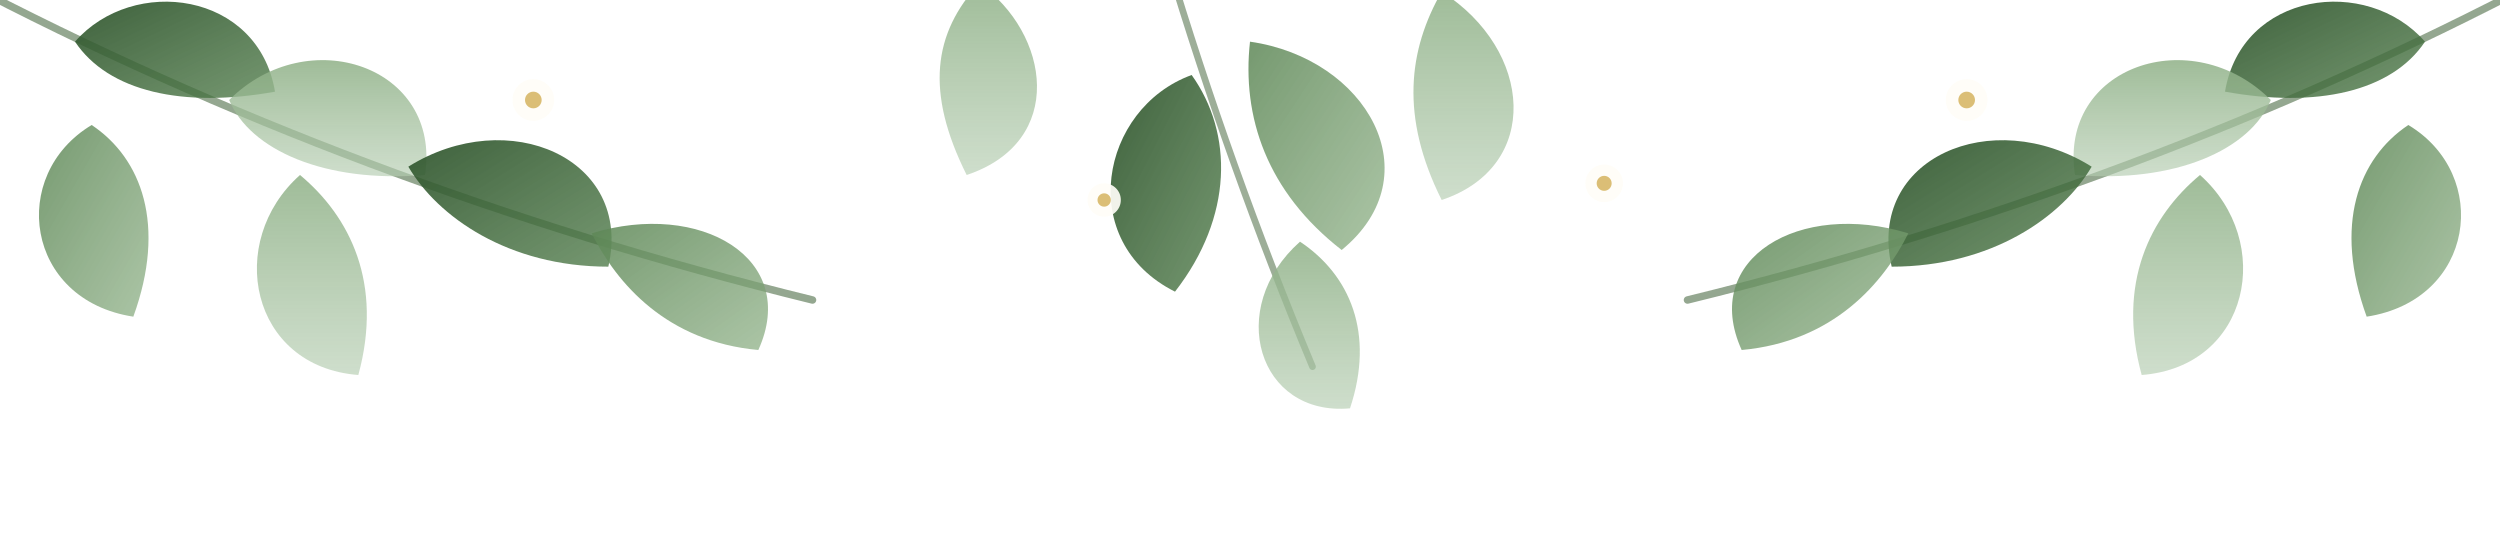
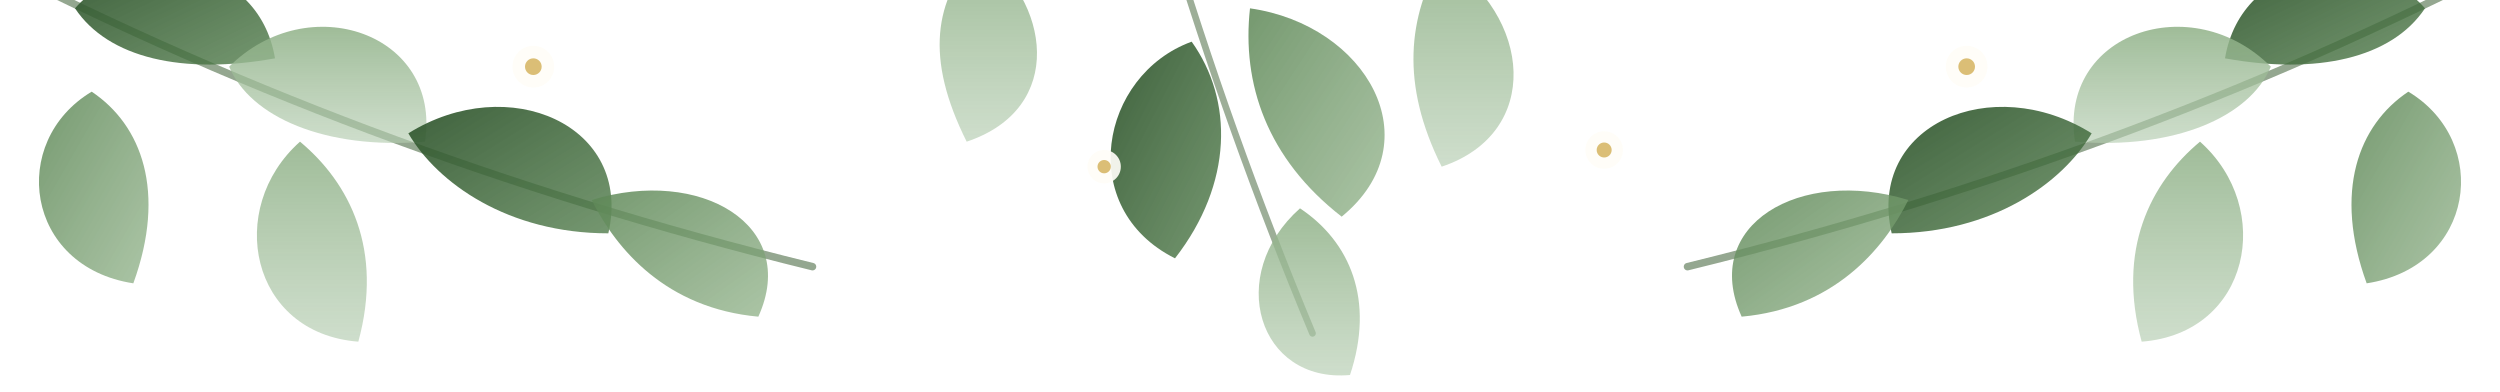
- <svg xmlns="http://www.w3.org/2000/svg" viewBox="0 0 600 130" fill="none">
+ <svg xmlns="http://www.w3.org/2000/svg" viewBox="0 8 600 94" fill="none">
  <defs>
    <linearGradient id="leafDark" x1="0" y1="0" x2="1" y2="1">
      <stop offset="0%" stop-color="#2d532b" stop-opacity="0.92" />
      <stop offset="100%" stop-color="#4e7a48" stop-opacity="0.78" />
    </linearGradient>
    <linearGradient id="leafMid" x1="0" y1="0" x2="1" y2="1">
      <stop offset="0%" stop-color="#5d8756" stop-opacity="0.85" />
      <stop offset="100%" stop-color="#87ab7f" stop-opacity="0.7" />
    </linearGradient>
    <linearGradient id="leafSage" x1="0" y1="0" x2="0" y2="1">
      <stop offset="0%" stop-color="#8eb086" stop-opacity="0.85" />
      <stop offset="100%" stop-color="#b4ccb0" stop-opacity="0.65" />
    </linearGradient>
  </defs>
  <path d="M-10 -5 Q85 45 195 72" stroke="#5b7854" stroke-width="1.8" stroke-linecap="round" opacity="0.65" />
  <path d="M18 10 C32 -6, 62 -2, 66 22 C44 26, 26 22, 18 10Z" fill="url(#leafDark)" />
  <path d="M55 24 C74 5, 106 16, 102 42 C78 44, 60 36, 55 24Z" fill="url(#leafSage)" />
  <path d="M22 30 C2 42, 6 72, 32 76 C40 54, 34 38, 22 30Z" fill="url(#leafMid)" />
  <path d="M98 40 C122 25, 152 38, 146 64 C122 64, 105 52, 98 40Z" fill="url(#leafDark)" />
  <path d="M72 42 C54 58, 60 88, 86 90 C92 68, 84 52, 72 42Z" fill="url(#leafSage)" />
  <path d="M142 56 C168 48, 192 62, 182 84 C160 82, 148 68, 142 56Z" fill="url(#leafMid)" />
  <path d="M280 -10 Q295 40 315 88" stroke="#5b7854" stroke-width="1.6" stroke-linecap="round" opacity="0.6" />
  <path d="M235 -4 C252 8, 256 34, 232 42 C222 22, 224 8, 235 -4Z" fill="url(#leafSage)" />
  <path d="M286 18 C264 26, 258 58, 282 70 C296 52, 296 32, 286 18Z" fill="url(#leafDark)" />
  <path d="M300 10 C328 14, 344 42, 322 60 C304 46, 298 28, 300 10Z" fill="url(#leafMid)" />
  <path d="M346 -2 C368 12, 370 40, 346 48 C336 28, 338 12, 346 -2Z" fill="url(#leafSage)" />
  <path d="M312 58 C294 74, 302 100, 324 98 C330 80, 324 66, 312 58Z" fill="url(#leafSage)" />
  <path d="M610 -5 Q515 45 405 72" stroke="#5b7854" stroke-width="1.8" stroke-linecap="round" opacity="0.65" />
  <path d="M582 10 C568 -6, 538 -2, 534 22 C556 26, 574 22, 582 10Z" fill="url(#leafDark)" />
  <path d="M545 24 C526 5, 494 16, 498 42 C522 44, 540 36, 545 24Z" fill="url(#leafSage)" />
  <path d="M578 30 C598 42, 594 72, 568 76 C560 54, 566 38, 578 30Z" fill="url(#leafMid)" />
  <path d="M502 40 C478 25, 448 38, 454 64 C478 64, 495 52, 502 40Z" fill="url(#leafDark)" />
  <path d="M528 42 C546 58, 540 88, 514 90 C508 68, 516 52, 528 42Z" fill="url(#leafSage)" />
  <path d="M458 56 C432 48, 408 62, 418 84 C440 82, 452 68, 458 56Z" fill="url(#leafMid)" />
  <g opacity="0.92">
    <circle cx="128" cy="24" r="5" fill="#fffdf7" />
    <circle cx="128" cy="24" r="2" fill="#d8b96a" />
    <circle cx="472" cy="24" r="5" fill="#fffdf7" />
    <circle cx="472" cy="24" r="2" fill="#d8b96a" />
    <circle cx="265" cy="48" r="4" fill="#fffdf7" />
    <circle cx="265" cy="48" r="1.6" fill="#d8b96a" />
    <circle cx="385" cy="44" r="4.5" fill="#fffdf7" />
    <circle cx="385" cy="44" r="1.8" fill="#d8b96a" />
  </g>
</svg>
